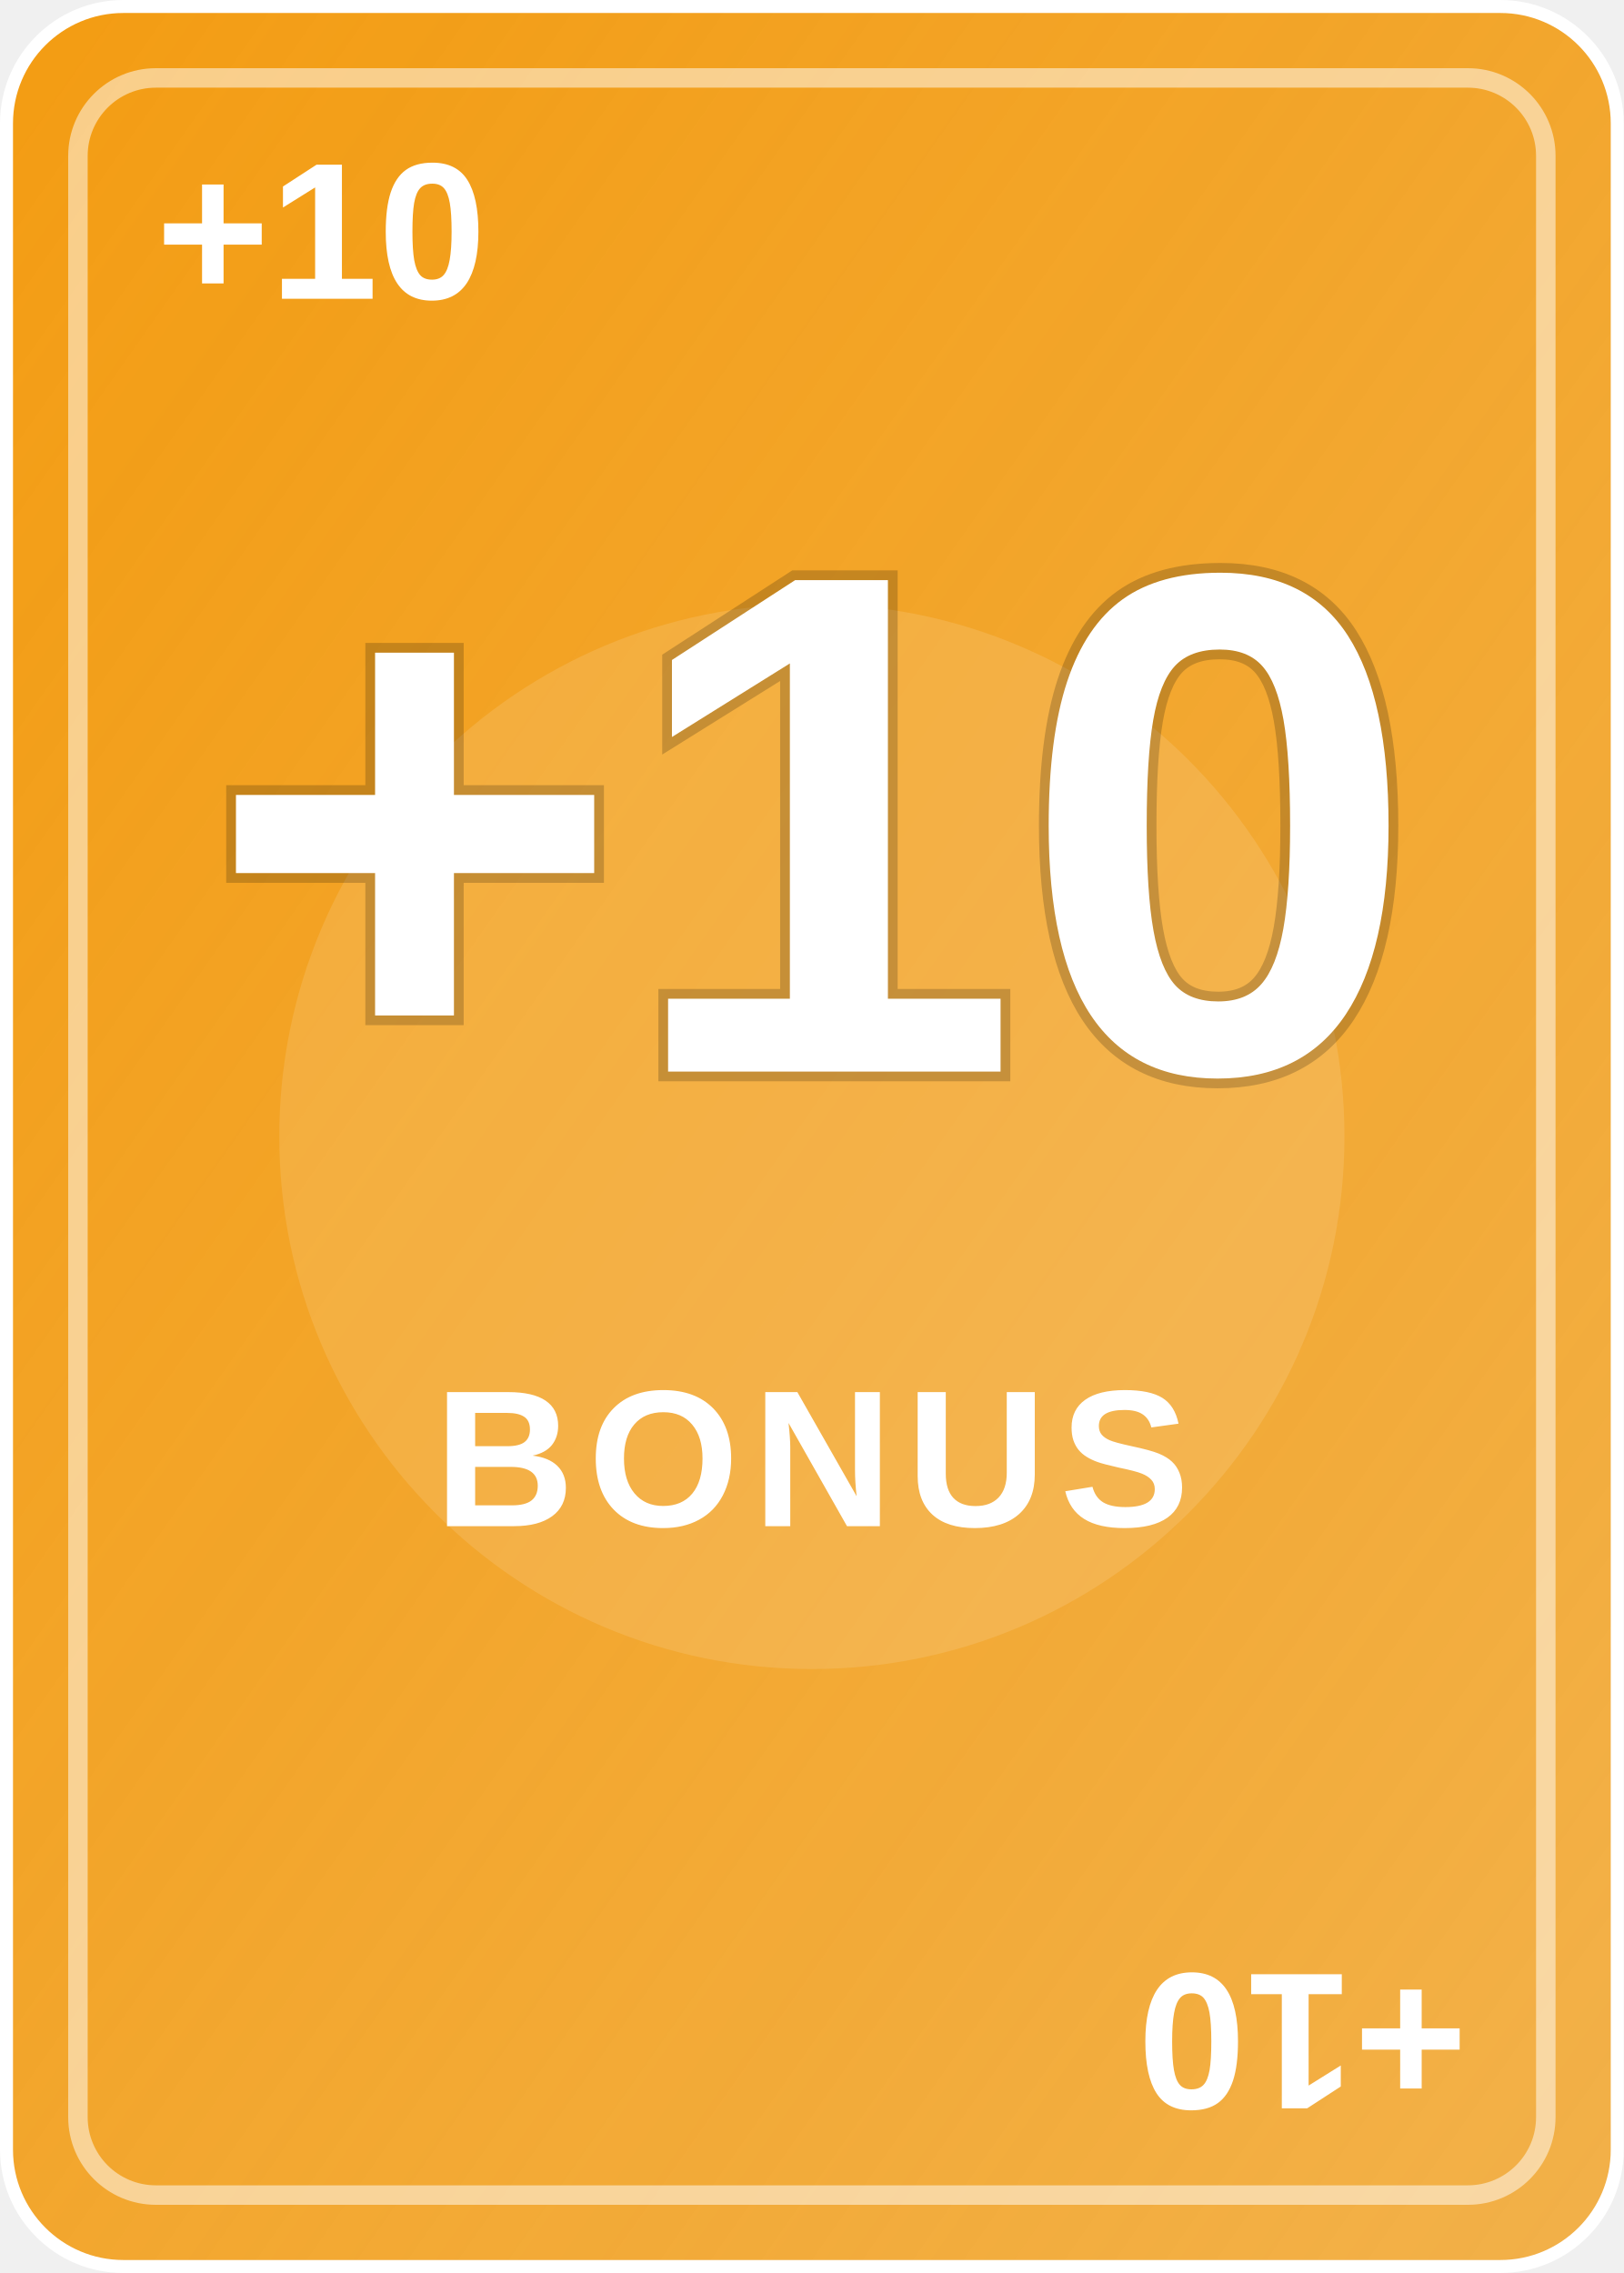
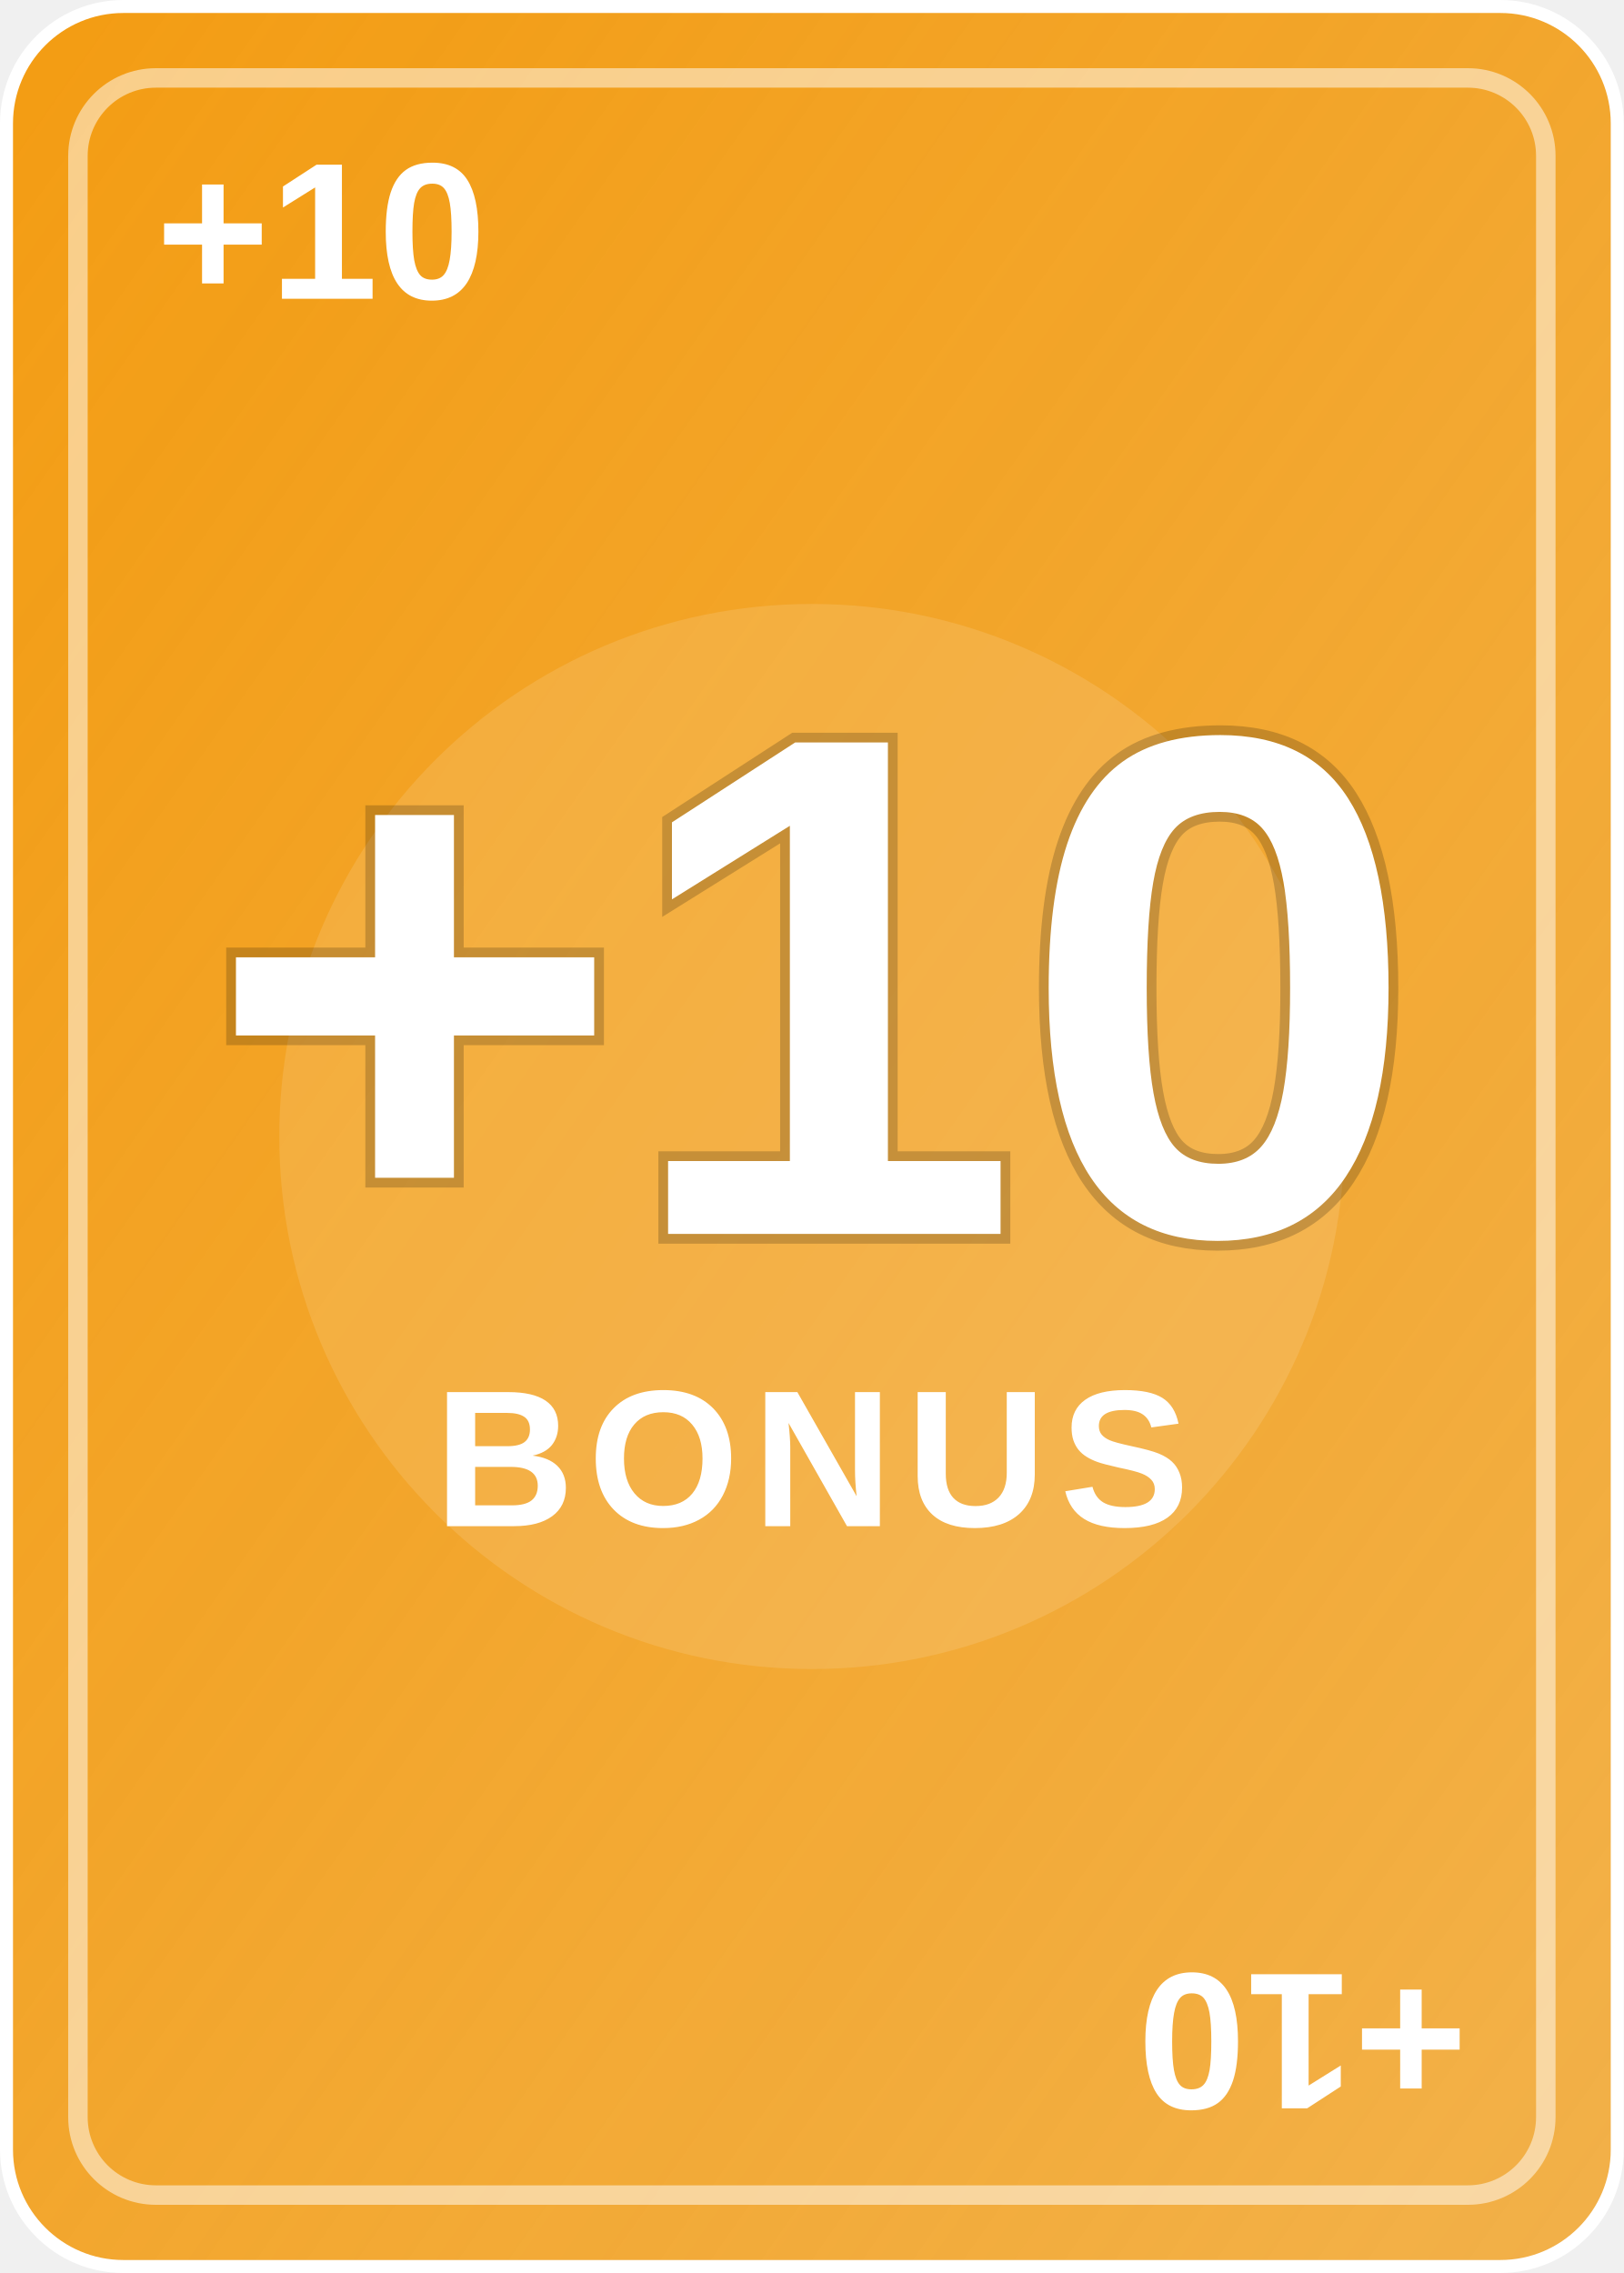
<svg xmlns="http://www.w3.org/2000/svg" width="250" height="350" viewBox="0 0 250 350">
  <defs>
    <linearGradient id="bg" x1="0" y1="0" x2="1" y2="1">
      <stop offset="0" stop-color="#f39c12" />
      <stop offset="1" stop-color="#f39c12" stop-opacity="0.75" />
    </linearGradient>
  </defs>
  <rect x="1" y="1" width="248" height="348" rx="18" fill="url(#bg)" stroke="#ffffff" stroke-width="2" />
  <rect x="12" y="12" width="226" height="326" rx="12" fill="none" stroke="#ffffff" stroke-width="3" stroke-opacity="0.5" />
  <circle cx="125" cy="175" r="82" fill="#ffffff" fill-opacity="0.12" />
  <text x="24" y="46" font-family="Arial, sans-serif" font-size="30" font-weight="bold" fill="#ffffff">+10</text>
-   <text x="24" y="46" font-family="Arial, sans-serif" font-size="30" font-weight="bold" fill="#ffffff" transform="rotate(180 125.0 175.0)">+10</text>
-   <text x="125" y="165" font-family="Arial, sans-serif" font-size="110" font-weight="bold" fill="#ffffff" text-anchor="middle" stroke="#00000030" stroke-width="3" paint-order="stroke">+10</text>
+   <text x="24" y="46" font-family="Arial, sans-serif" font-size="30" font-weight="bold" fill="#ffffff" transform="rotate(180 125 175)">+10</text>
+   <text x="125" y="190" font-family="Arial, sans-serif" font-size="110" font-weight="bold" fill="#ffffff" text-anchor="middle" stroke="#00000030" stroke-width="3" paint-order="stroke">+10</text>
  <text x="125" y="235" font-family="Arial, sans-serif" font-size="30" font-weight="bold" fill="#ffffff" text-anchor="middle" letter-spacing="2">BONUS</text>
</svg>
